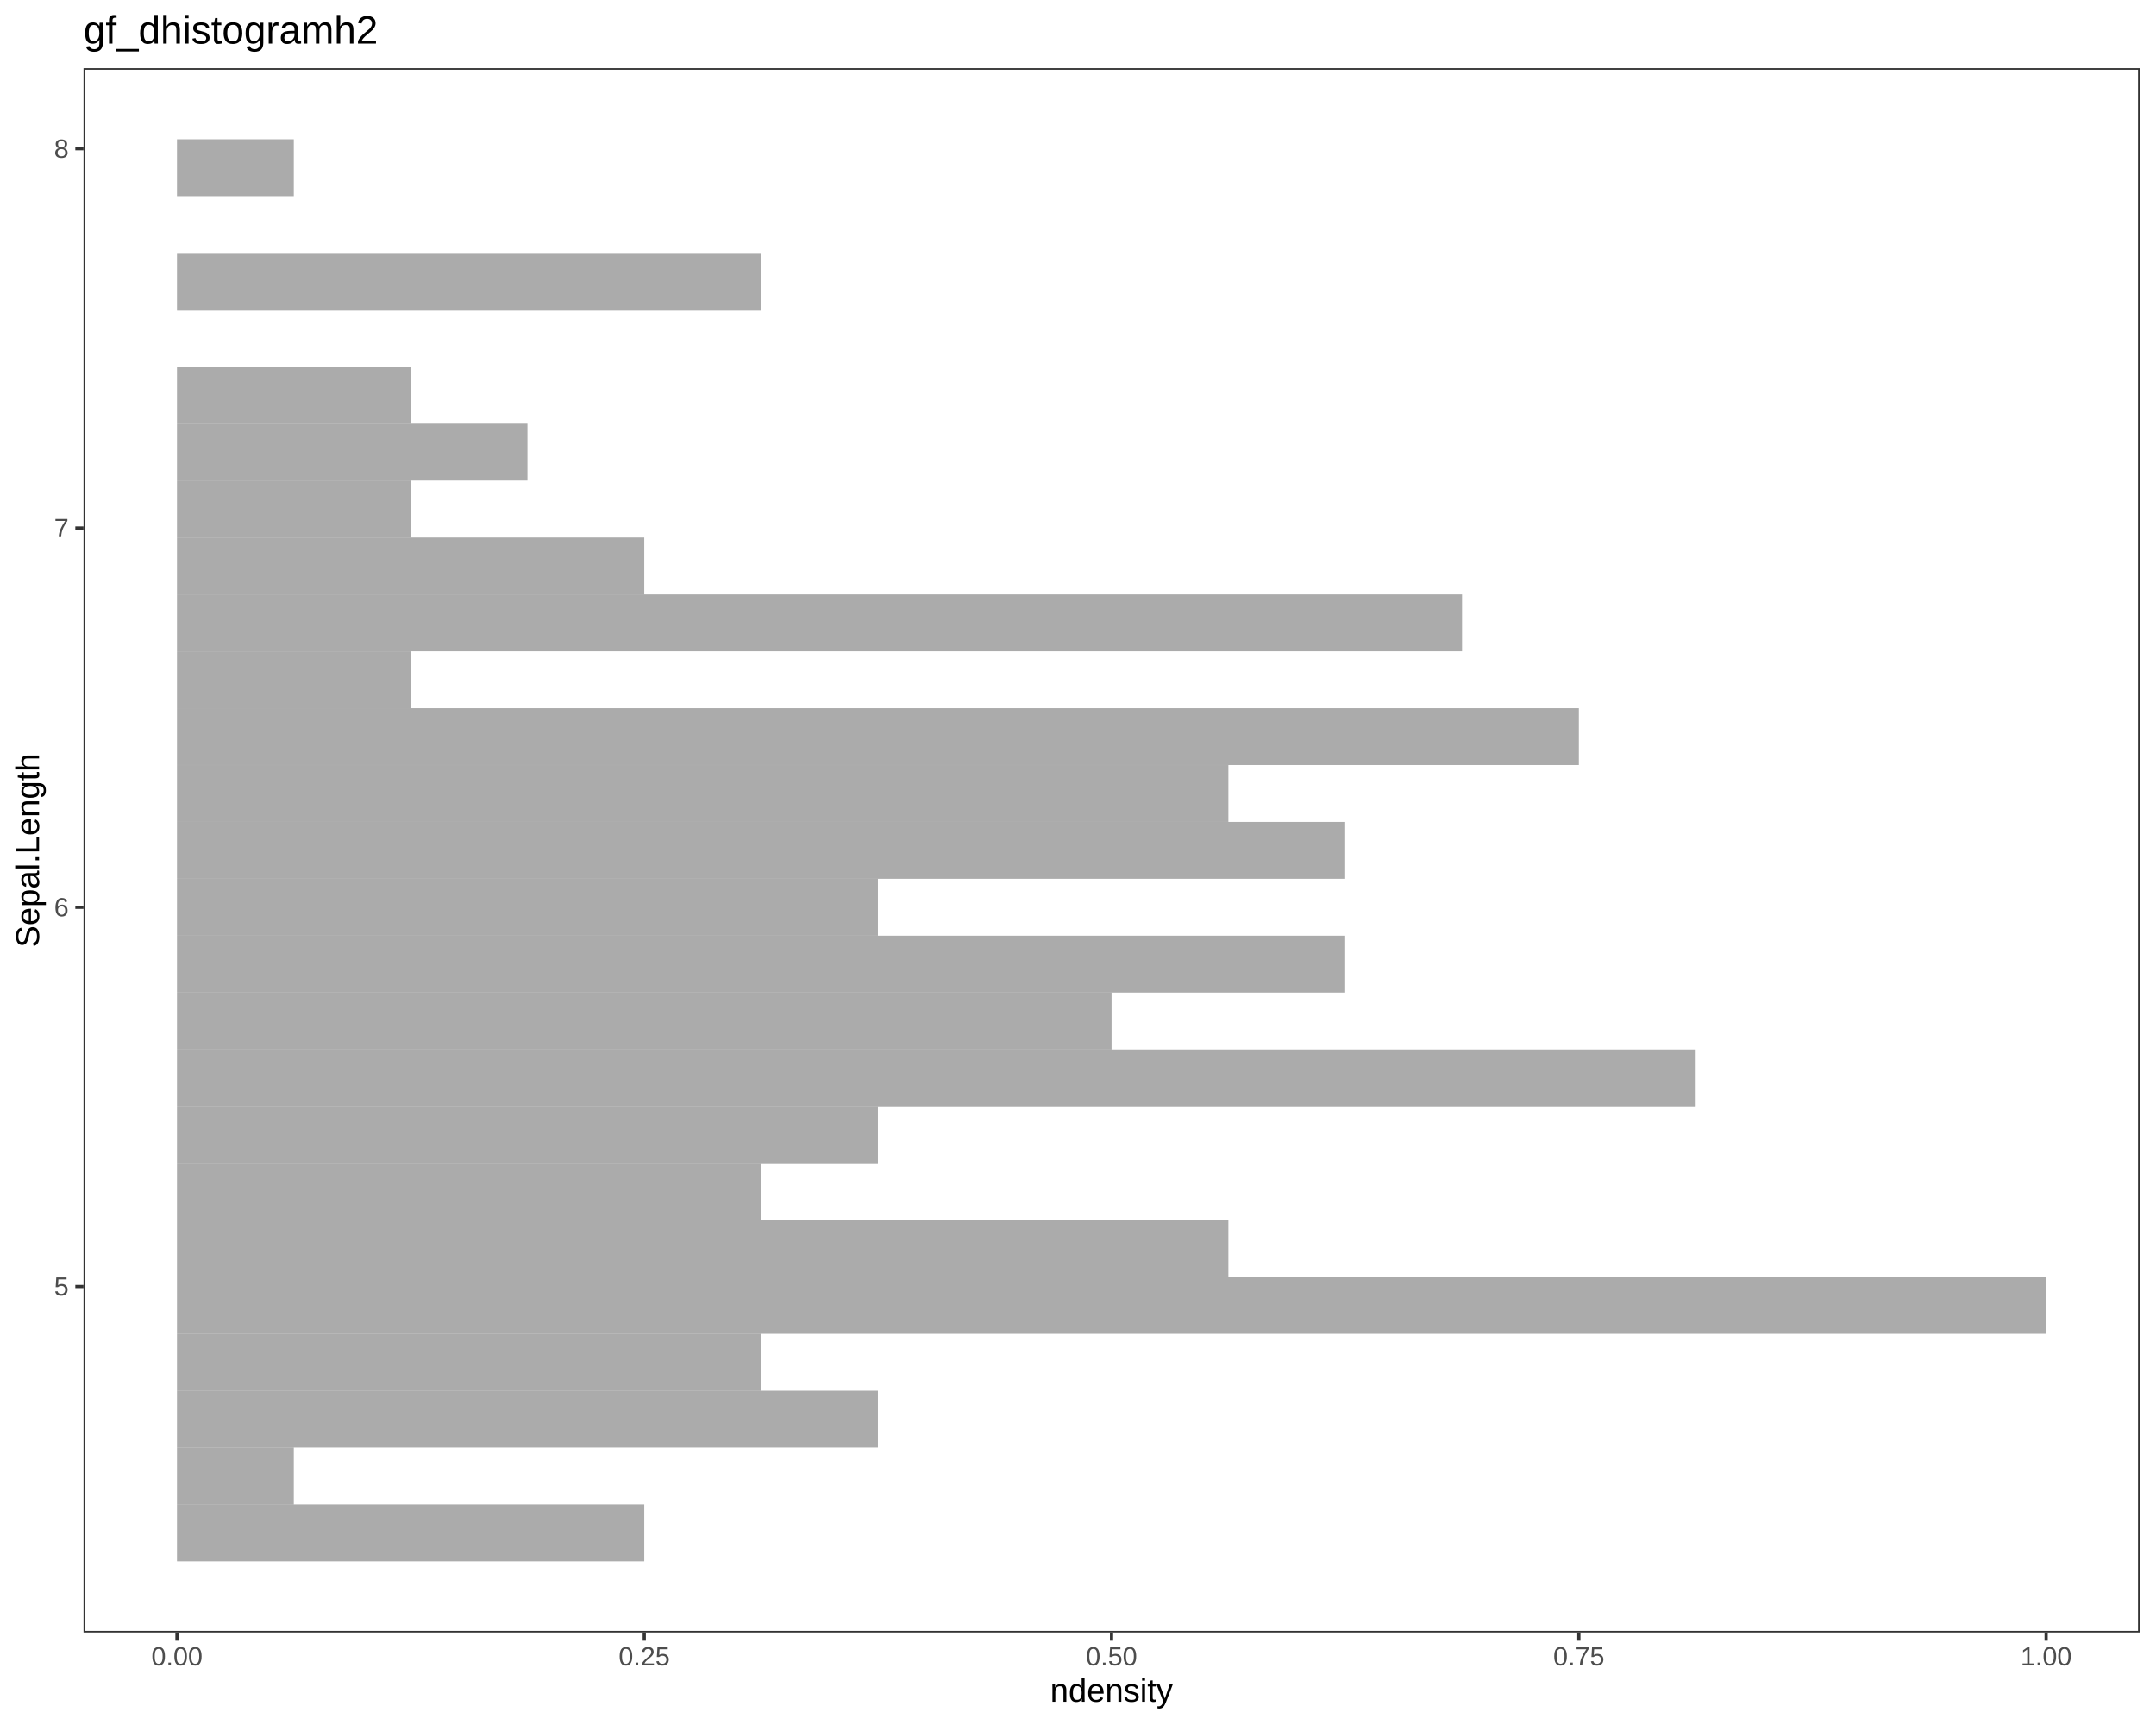
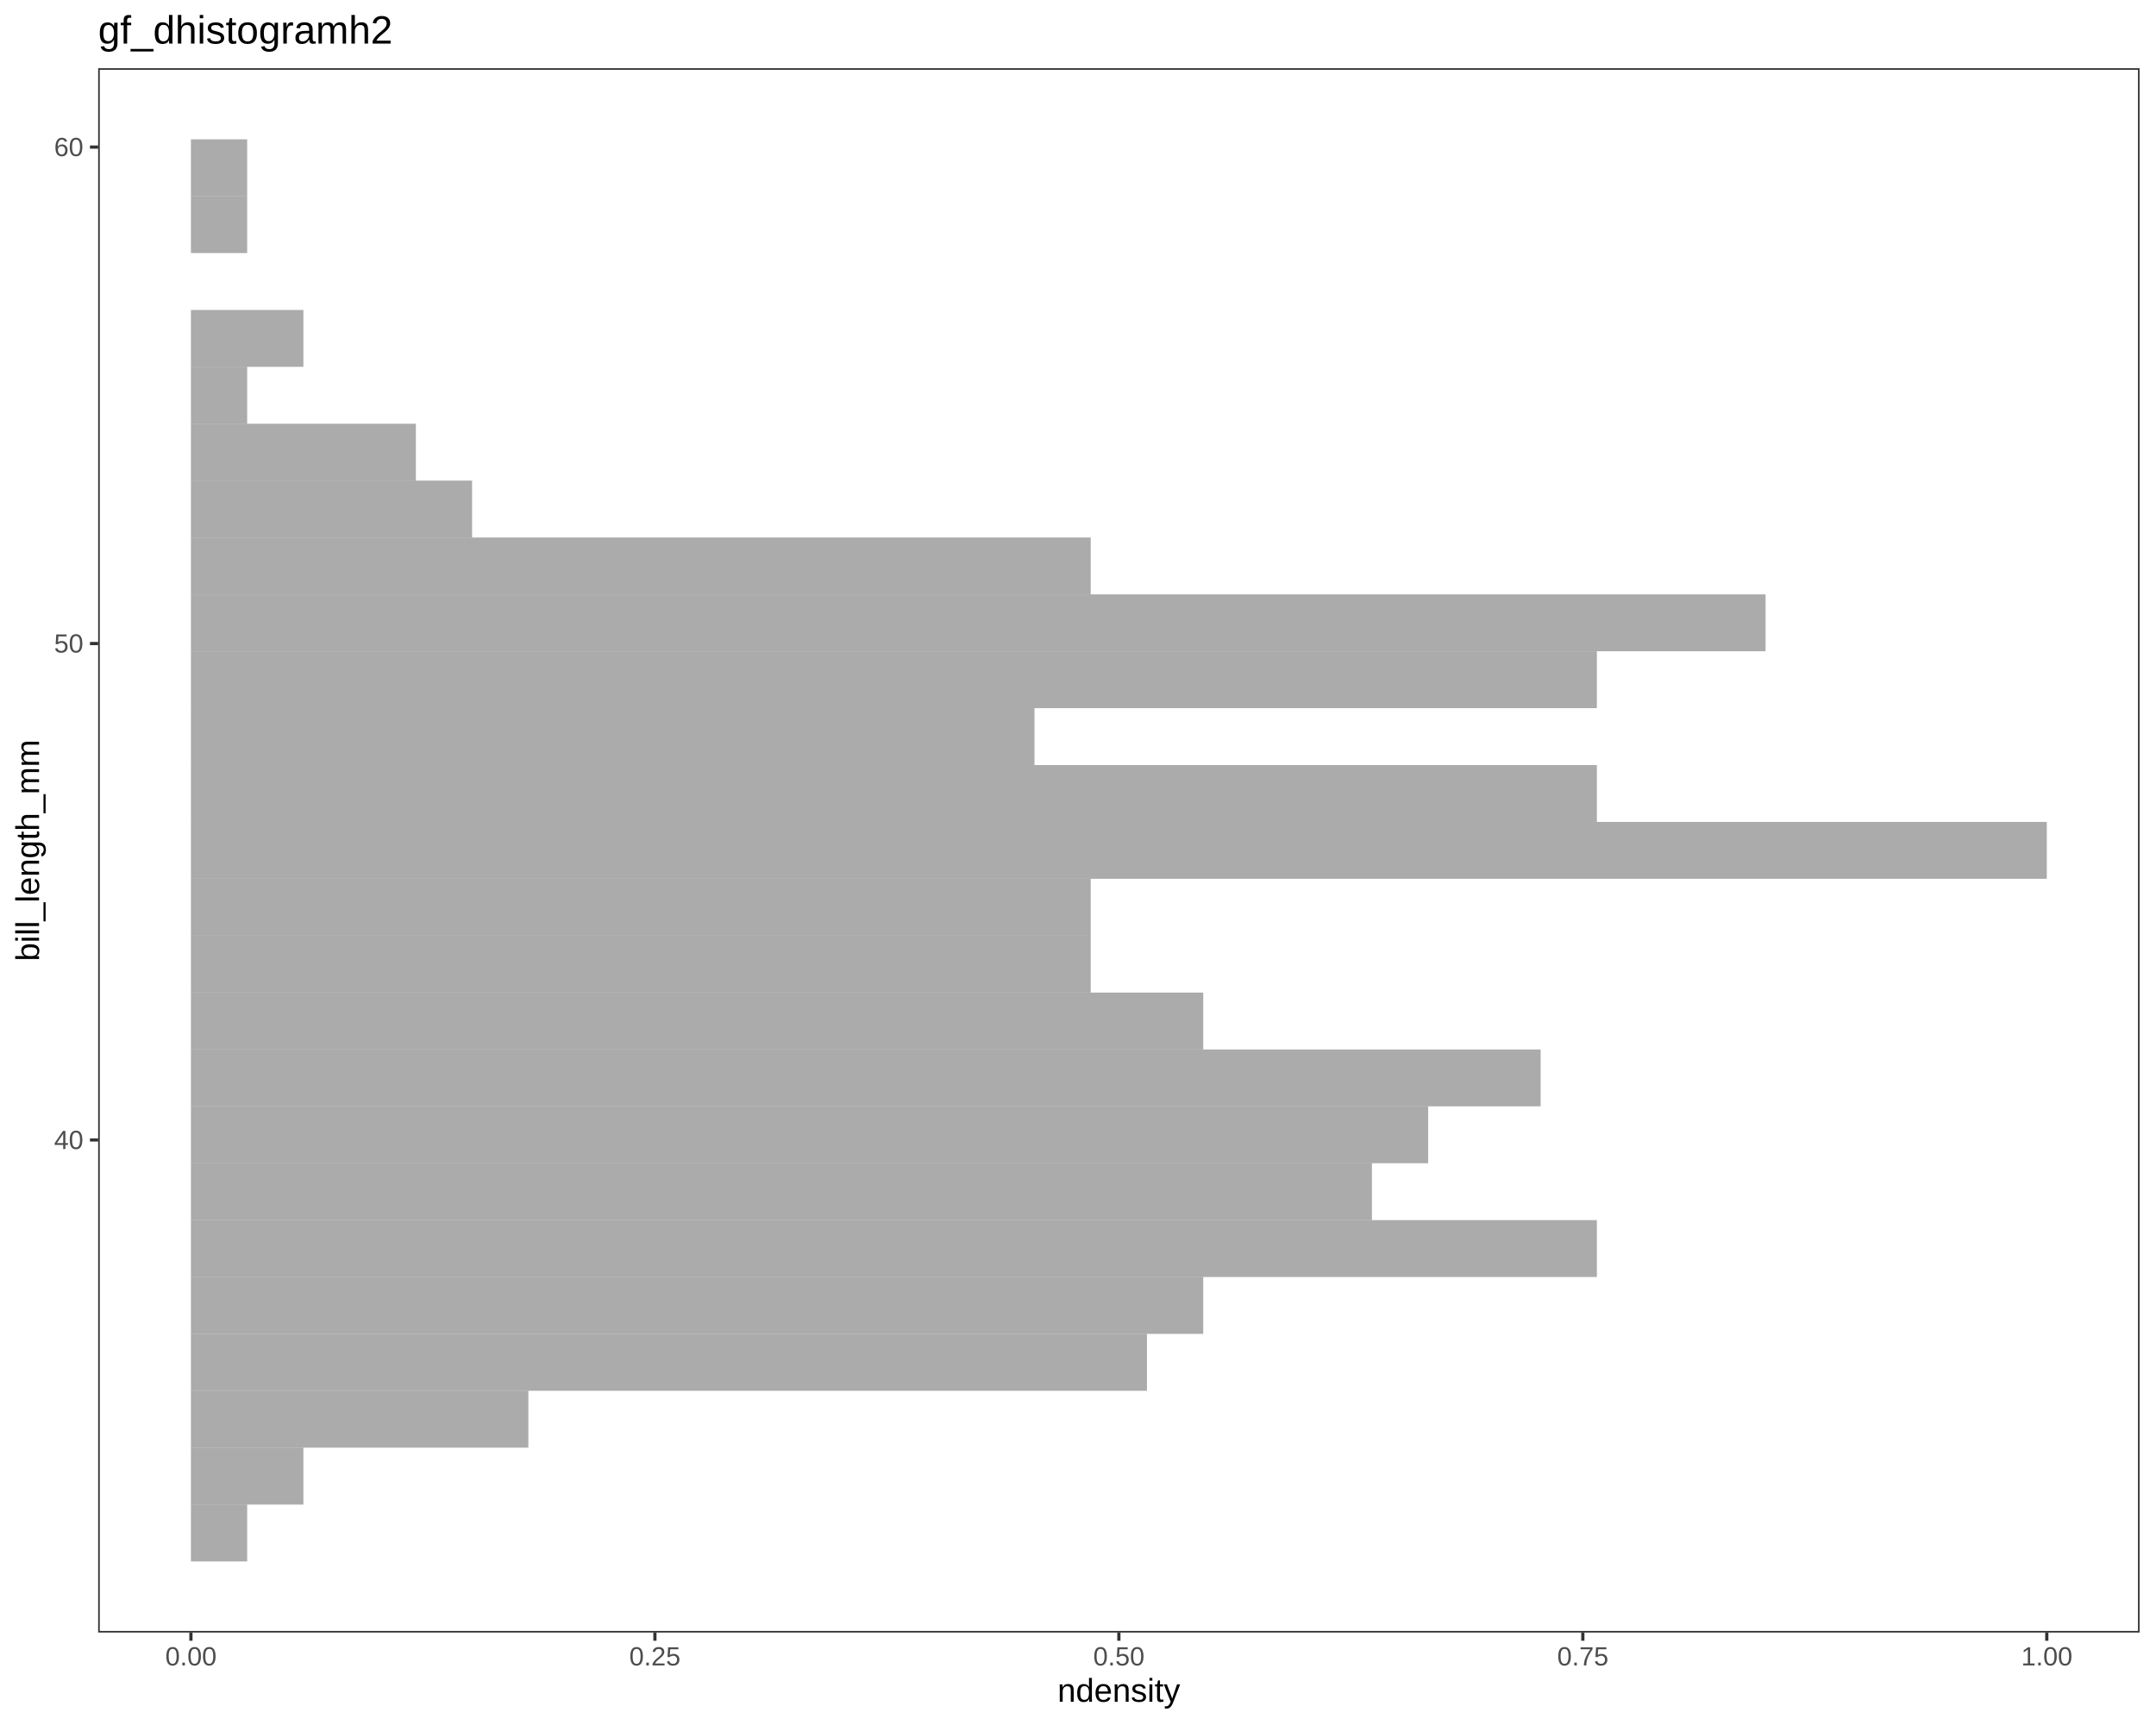
<svg xmlns="http://www.w3.org/2000/svg" viewBox="0 0 720.00 576.00">
  <defs>
    <style type="text/css">
    line, polyline, polygon, path, rect, circle {
      fill: none;
      stroke: #000000;
      stroke-linecap: round;
      stroke-linejoin: round;
      stroke-miterlimit: 10.00;
    }
  </style>
  </defs>
  <rect width="100%" height="100%" style="stroke: none; fill: #FFFFFF;" />
  <rect x="0.00" y="0.00" width="720.00" height="576.00" style="stroke-width: 1.07; stroke: #FFFFFF; fill: #FFFFFF;" />
  <defs>
-     <clipPath id="cpMjcuODl8NzE0LjUyfDU0NS4xM3wyMi43Nw==">
-       <rect x="27.89" y="22.77" width="686.64" height="522.36" />
+     <clipPath id="cpMzIuNzh8NzE0LjUyfDU0NS4xM3wyMi43Nw==">
+       <rect x="32.78" y="22.77" width="681.74" height="522.36" />
    </clipPath>
  </defs>
-   <rect x="27.89" y="22.77" width="686.64" height="522.36" style="stroke-width: 1.07; stroke: none; fill: #FFFFFF;" clip-path="url(#cpMjcuODl8NzE0LjUyfDU0NS4xM3wyMi43Nw==)" />
-   <rect x="59.10" y="502.39" width="156.05" height="18.99" style="stroke-width: 1.07; stroke: none; stroke-linecap: square; stroke-linejoin: miter; fill: #595959; fill-opacity: 0.50;" clip-path="url(#cpMjcuODl8NzE0LjUyfDU0NS4xM3wyMi43Nw==)" />
-   <rect x="59.10" y="483.40" width="39.01" height="18.99" style="stroke-width: 1.07; stroke: none; stroke-linecap: square; stroke-linejoin: miter; fill: #595959; fill-opacity: 0.50;" clip-path="url(#cpMjcuODl8NzE0LjUyfDU0NS4xM3wyMi43Nw==)" />
-   <rect x="59.10" y="464.40" width="234.08" height="18.99" style="stroke-width: 1.07; stroke: none; stroke-linecap: square; stroke-linejoin: miter; fill: #595959; fill-opacity: 0.50;" clip-path="url(#cpMjcuODl8NzE0LjUyfDU0NS4xM3wyMi43Nw==)" />
-   <rect x="59.10" y="445.41" width="195.07" height="18.99" style="stroke-width: 1.07; stroke: none; stroke-linecap: square; stroke-linejoin: miter; fill: #595959; fill-opacity: 0.50;" clip-path="url(#cpMjcuODl8NzE0LjUyfDU0NS4xM3wyMi43Nw==)" />
-   <rect x="59.10" y="426.41" width="624.21" height="18.99" style="stroke-width: 1.07; stroke: none; stroke-linecap: square; stroke-linejoin: miter; fill: #595959; fill-opacity: 0.50;" clip-path="url(#cpMjcuODl8NzE0LjUyfDU0NS4xM3wyMi43Nw==)" />
-   <rect x="59.10" y="407.42" width="351.12" height="18.99" style="stroke-width: 1.07; stroke: none; stroke-linecap: square; stroke-linejoin: miter; fill: #595959; fill-opacity: 0.50;" clip-path="url(#cpMjcuODl8NzE0LjUyfDU0NS4xM3wyMi43Nw==)" />
-   <rect x="59.10" y="388.42" width="195.07" height="18.99" style="stroke-width: 1.07; stroke: none; stroke-linecap: square; stroke-linejoin: miter; fill: #595959; fill-opacity: 0.50;" clip-path="url(#cpMjcuODl8NzE0LjUyfDU0NS4xM3wyMi43Nw==)" />
-   <rect x="59.10" y="369.43" width="234.08" height="18.99" style="stroke-width: 1.07; stroke: none; stroke-linecap: square; stroke-linejoin: miter; fill: #595959; fill-opacity: 0.50;" clip-path="url(#cpMjcuODl8NzE0LjUyfDU0NS4xM3wyMi43Nw==)" />
-   <rect x="59.10" y="350.43" width="507.17" height="18.99" style="stroke-width: 1.07; stroke: none; stroke-linecap: square; stroke-linejoin: miter; fill: #595959; fill-opacity: 0.50;" clip-path="url(#cpMjcuODl8NzE0LjUyfDU0NS4xM3wyMi43Nw==)" />
-   <rect x="59.10" y="331.44" width="312.11" height="18.99" style="stroke-width: 1.07; stroke: none; stroke-linecap: square; stroke-linejoin: miter; fill: #595959; fill-opacity: 0.50;" clip-path="url(#cpMjcuODl8NzE0LjUyfDU0NS4xM3wyMi43Nw==)" />
-   <rect x="59.10" y="312.44" width="390.13" height="18.99" style="stroke-width: 1.07; stroke: none; stroke-linecap: square; stroke-linejoin: miter; fill: #595959; fill-opacity: 0.50;" clip-path="url(#cpMjcuODl8NzE0LjUyfDU0NS4xM3wyMi43Nw==)" />
-   <rect x="59.10" y="293.45" width="234.08" height="18.99" style="stroke-width: 1.07; stroke: none; stroke-linecap: square; stroke-linejoin: miter; fill: #595959; fill-opacity: 0.50;" clip-path="url(#cpMjcuODl8NzE0LjUyfDU0NS4xM3wyMi43Nw==)" />
-   <rect x="59.10" y="274.45" width="390.13" height="18.99" style="stroke-width: 1.07; stroke: none; stroke-linecap: square; stroke-linejoin: miter; fill: #595959; fill-opacity: 0.50;" clip-path="url(#cpMjcuODl8NzE0LjUyfDU0NS4xM3wyMi43Nw==)" />
-   <rect x="59.10" y="255.46" width="351.12" height="18.99" style="stroke-width: 1.07; stroke: none; stroke-linecap: square; stroke-linejoin: miter; fill: #595959; fill-opacity: 0.50;" clip-path="url(#cpMjcuODl8NzE0LjUyfDU0NS4xM3wyMi43Nw==)" />
-   <rect x="59.10" y="236.46" width="468.16" height="18.99" style="stroke-width: 1.07; stroke: none; stroke-linecap: square; stroke-linejoin: miter; fill: #595959; fill-opacity: 0.50;" clip-path="url(#cpMjcuODl8NzE0LjUyfDU0NS4xM3wyMi43Nw==)" />
-   <rect x="59.10" y="217.47" width="78.03" height="18.99" style="stroke-width: 1.07; stroke: none; stroke-linecap: square; stroke-linejoin: miter; fill: #595959; fill-opacity: 0.50;" clip-path="url(#cpMjcuODl8NzE0LjUyfDU0NS4xM3wyMi43Nw==)" />
-   <rect x="59.10" y="198.47" width="429.15" height="18.99" style="stroke-width: 1.07; stroke: none; stroke-linecap: square; stroke-linejoin: miter; fill: #595959; fill-opacity: 0.50;" clip-path="url(#cpMjcuODl8NzE0LjUyfDU0NS4xM3wyMi43Nw==)" />
-   <rect x="59.10" y="179.48" width="156.05" height="18.99" style="stroke-width: 1.07; stroke: none; stroke-linecap: square; stroke-linejoin: miter; fill: #595959; fill-opacity: 0.50;" clip-path="url(#cpMjcuODl8NzE0LjUyfDU0NS4xM3wyMi43Nw==)" />
-   <rect x="59.10" y="160.48" width="78.03" height="18.99" style="stroke-width: 1.07; stroke: none; stroke-linecap: square; stroke-linejoin: miter; fill: #595959; fill-opacity: 0.50;" clip-path="url(#cpMjcuODl8NzE0LjUyfDU0NS4xM3wyMi43Nw==)" />
-   <rect x="59.10" y="141.49" width="117.04" height="18.99" style="stroke-width: 1.07; stroke: none; stroke-linecap: square; stroke-linejoin: miter; fill: #595959; fill-opacity: 0.50;" clip-path="url(#cpMjcuODl8NzE0LjUyfDU0NS4xM3wyMi43Nw==)" />
-   <rect x="59.10" y="122.49" width="78.03" height="18.99" style="stroke-width: 1.07; stroke: none; stroke-linecap: square; stroke-linejoin: miter; fill: #595959; fill-opacity: 0.50;" clip-path="url(#cpMjcuODl8NzE0LjUyfDU0NS4xM3wyMi43Nw==)" />
-   <rect x="59.10" y="103.50" width="0.00" height="18.99" style="stroke-width: 1.07; stroke: none; stroke-linecap: square; stroke-linejoin: miter; fill: #595959; fill-opacity: 0.50;" clip-path="url(#cpMjcuODl8NzE0LjUyfDU0NS4xM3wyMi43Nw==)" />
-   <rect x="59.10" y="84.50" width="195.07" height="18.99" style="stroke-width: 1.07; stroke: none; stroke-linecap: square; stroke-linejoin: miter; fill: #595959; fill-opacity: 0.50;" clip-path="url(#cpMjcuODl8NzE0LjUyfDU0NS4xM3wyMi43Nw==)" />
-   <rect x="59.10" y="65.51" width="0.00" height="18.99" style="stroke-width: 1.07; stroke: none; stroke-linecap: square; stroke-linejoin: miter; fill: #595959; fill-opacity: 0.50;" clip-path="url(#cpMjcuODl8NzE0LjUyfDU0NS4xM3wyMi43Nw==)" />
-   <rect x="59.10" y="46.52" width="39.01" height="18.99" style="stroke-width: 1.07; stroke: none; stroke-linecap: square; stroke-linejoin: miter; fill: #595959; fill-opacity: 0.50;" clip-path="url(#cpMjcuODl8NzE0LjUyfDU0NS4xM3wyMi43Nw==)" />
-   <rect x="27.89" y="22.77" width="686.64" height="522.36" style="stroke-width: 1.07; stroke: #333333;" clip-path="url(#cpMjcuODl8NzE0LjUyfDU0NS4xM3wyMi43Nw==)" />
+   <rect x="32.78" y="22.77" width="681.74" height="522.36" style="stroke-width: 1.07; stroke: none; fill: #FFFFFF;" clip-path="url(#cpMzIuNzh8NzE0LjUyfDU0NS4xM3wyMi43Nw==)" />
+   <rect x="63.76" y="502.39" width="18.78" height="18.99" style="stroke-width: 1.07; stroke: none; stroke-linecap: square; stroke-linejoin: miter; fill: #595959; fill-opacity: 0.50;" clip-path="url(#cpMzIuNzh8NzE0LjUyfDU0NS4xM3wyMi43Nw==)" />
+   <rect x="63.76" y="483.40" width="37.56" height="18.99" style="stroke-width: 1.07; stroke: none; stroke-linecap: square; stroke-linejoin: miter; fill: #595959; fill-opacity: 0.50;" clip-path="url(#cpMzIuNzh8NzE0LjUyfDU0NS4xM3wyMi43Nw==)" />
+   <rect x="63.76" y="464.40" width="112.69" height="18.99" style="stroke-width: 1.07; stroke: none; stroke-linecap: square; stroke-linejoin: miter; fill: #595959; fill-opacity: 0.50;" clip-path="url(#cpMzIuNzh8NzE0LjUyfDU0NS4xM3wyMi43Nw==)" />
+   <rect x="63.76" y="445.41" width="319.27" height="18.99" style="stroke-width: 1.07; stroke: none; stroke-linecap: square; stroke-linejoin: miter; fill: #595959; fill-opacity: 0.50;" clip-path="url(#cpMzIuNzh8NzE0LjUyfDU0NS4xM3wyMi43Nw==)" />
+   <rect x="63.76" y="426.41" width="338.06" height="18.99" style="stroke-width: 1.07; stroke: none; stroke-linecap: square; stroke-linejoin: miter; fill: #595959; fill-opacity: 0.50;" clip-path="url(#cpMzIuNzh8NzE0LjUyfDU0NS4xM3wyMi43Nw==)" />
+   <rect x="63.76" y="407.42" width="469.52" height="18.99" style="stroke-width: 1.07; stroke: none; stroke-linecap: square; stroke-linejoin: miter; fill: #595959; fill-opacity: 0.50;" clip-path="url(#cpMzIuNzh8NzE0LjUyfDU0NS4xM3wyMi43Nw==)" />
+   <rect x="63.76" y="388.42" width="394.40" height="18.99" style="stroke-width: 1.07; stroke: none; stroke-linecap: square; stroke-linejoin: miter; fill: #595959; fill-opacity: 0.50;" clip-path="url(#cpMzIuNzh8NzE0LjUyfDU0NS4xM3wyMi43Nw==)" />
+   <rect x="63.76" y="369.43" width="413.18" height="18.99" style="stroke-width: 1.07; stroke: none; stroke-linecap: square; stroke-linejoin: miter; fill: #595959; fill-opacity: 0.50;" clip-path="url(#cpMzIuNzh8NzE0LjUyfDU0NS4xM3wyMi43Nw==)" />
+   <rect x="63.76" y="350.43" width="450.74" height="18.99" style="stroke-width: 1.07; stroke: none; stroke-linecap: square; stroke-linejoin: miter; fill: #595959; fill-opacity: 0.50;" clip-path="url(#cpMzIuNzh8NzE0LjUyfDU0NS4xM3wyMi43Nw==)" />
+   <rect x="63.76" y="331.44" width="338.06" height="18.99" style="stroke-width: 1.07; stroke: none; stroke-linecap: square; stroke-linejoin: miter; fill: #595959; fill-opacity: 0.50;" clip-path="url(#cpMzIuNzh8NzE0LjUyfDU0NS4xM3wyMi43Nw==)" />
+   <rect x="63.76" y="312.44" width="300.49" height="18.99" style="stroke-width: 1.07; stroke: none; stroke-linecap: square; stroke-linejoin: miter; fill: #595959; fill-opacity: 0.50;" clip-path="url(#cpMzIuNzh8NzE0LjUyfDU0NS4xM3wyMi43Nw==)" />
+   <rect x="63.76" y="293.45" width="300.49" height="18.99" style="stroke-width: 1.07; stroke: none; stroke-linecap: square; stroke-linejoin: miter; fill: #595959; fill-opacity: 0.50;" clip-path="url(#cpMzIuNzh8NzE0LjUyfDU0NS4xM3wyMi43Nw==)" />
+   <rect x="63.76" y="274.45" width="619.77" height="18.99" style="stroke-width: 1.07; stroke: none; stroke-linecap: square; stroke-linejoin: miter; fill: #595959; fill-opacity: 0.50;" clip-path="url(#cpMzIuNzh8NzE0LjUyfDU0NS4xM3wyMi43Nw==)" />
+   <rect x="63.76" y="255.46" width="469.52" height="18.99" style="stroke-width: 1.07; stroke: none; stroke-linecap: square; stroke-linejoin: miter; fill: #595959; fill-opacity: 0.50;" clip-path="url(#cpMzIuNzh8NzE0LjUyfDU0NS4xM3wyMi43Nw==)" />
+   <rect x="63.76" y="236.46" width="281.71" height="18.99" style="stroke-width: 1.07; stroke: none; stroke-linecap: square; stroke-linejoin: miter; fill: #595959; fill-opacity: 0.50;" clip-path="url(#cpMzIuNzh8NzE0LjUyfDU0NS4xM3wyMi43Nw==)" />
+   <rect x="63.76" y="217.47" width="469.52" height="18.99" style="stroke-width: 1.07; stroke: none; stroke-linecap: square; stroke-linejoin: miter; fill: #595959; fill-opacity: 0.50;" clip-path="url(#cpMzIuNzh8NzE0LjUyfDU0NS4xM3wyMi43Nw==)" />
+   <rect x="63.76" y="198.47" width="525.86" height="18.99" style="stroke-width: 1.07; stroke: none; stroke-linecap: square; stroke-linejoin: miter; fill: #595959; fill-opacity: 0.50;" clip-path="url(#cpMzIuNzh8NzE0LjUyfDU0NS4xM3wyMi43Nw==)" />
+   <rect x="63.76" y="179.48" width="300.49" height="18.99" style="stroke-width: 1.07; stroke: none; stroke-linecap: square; stroke-linejoin: miter; fill: #595959; fill-opacity: 0.50;" clip-path="url(#cpMzIuNzh8NzE0LjUyfDU0NS4xM3wyMi43Nw==)" />
+   <rect x="63.76" y="160.48" width="93.90" height="18.99" style="stroke-width: 1.07; stroke: none; stroke-linecap: square; stroke-linejoin: miter; fill: #595959; fill-opacity: 0.50;" clip-path="url(#cpMzIuNzh8NzE0LjUyfDU0NS4xM3wyMi43Nw==)" />
+   <rect x="63.76" y="141.49" width="75.12" height="18.99" style="stroke-width: 1.07; stroke: none; stroke-linecap: square; stroke-linejoin: miter; fill: #595959; fill-opacity: 0.50;" clip-path="url(#cpMzIuNzh8NzE0LjUyfDU0NS4xM3wyMi43Nw==)" />
+   <rect x="63.76" y="122.49" width="18.78" height="18.99" style="stroke-width: 1.07; stroke: none; stroke-linecap: square; stroke-linejoin: miter; fill: #595959; fill-opacity: 0.50;" clip-path="url(#cpMzIuNzh8NzE0LjUyfDU0NS4xM3wyMi43Nw==)" />
+   <rect x="63.76" y="103.50" width="37.56" height="18.99" style="stroke-width: 1.07; stroke: none; stroke-linecap: square; stroke-linejoin: miter; fill: #595959; fill-opacity: 0.50;" clip-path="url(#cpMzIuNzh8NzE0LjUyfDU0NS4xM3wyMi43Nw==)" />
+   <rect x="63.76" y="84.50" width="0.00" height="18.99" style="stroke-width: 1.07; stroke: none; stroke-linecap: square; stroke-linejoin: miter; fill: #595959; fill-opacity: 0.50;" clip-path="url(#cpMzIuNzh8NzE0LjUyfDU0NS4xM3wyMi43Nw==)" />
+   <rect x="63.76" y="65.51" width="18.78" height="18.99" style="stroke-width: 1.07; stroke: none; stroke-linecap: square; stroke-linejoin: miter; fill: #595959; fill-opacity: 0.50;" clip-path="url(#cpMzIuNzh8NzE0LjUyfDU0NS4xM3wyMi43Nw==)" />
+   <rect x="63.76" y="46.52" width="18.78" height="18.99" style="stroke-width: 1.07; stroke: none; stroke-linecap: square; stroke-linejoin: miter; fill: #595959; fill-opacity: 0.50;" clip-path="url(#cpMzIuNzh8NzE0LjUyfDU0NS4xM3wyMi43Nw==)" />
+   <rect x="32.78" y="22.77" width="681.74" height="522.36" style="stroke-width: 1.07; stroke: #333333;" clip-path="url(#cpMzIuNzh8NzE0LjUyfDU0NS4xM3wyMi43Nw==)" />
  <defs>
    <clipPath id="cpMC4wMHw3MjAuMDB8NTc2LjAwfDAuMDA=">
      <rect x="0.00" y="0.00" width="720.00" height="576.00" />
    </clipPath>
  </defs>
  <g clip-path="url(#cpMC4wMHw3MjAuMDB8NTc2LjAwfDAuMDA=)">
-     <text x="18.06" y="432.60" style="font-size: 8.80px; fill: #4D4D4D; font-family: Liberation Sans;" textLength="4.89px" lengthAdjust="spacingAndGlyphs">5</text>
+     <text x="18.06" y="383.68" style="font-size: 8.80px; fill: #4D4D4D; font-family: Liberation Sans;" textLength="9.78px" lengthAdjust="spacingAndGlyphs">40</text>
  </g>
  <g clip-path="url(#cpMC4wMHw3MjAuMDB8NTc2LjAwfDAuMDA=)">
-     <text x="18.06" y="305.97" style="font-size: 8.80px; fill: #4D4D4D; font-family: Liberation Sans;" textLength="4.89px" lengthAdjust="spacingAndGlyphs">6</text>
+     <text x="18.06" y="217.90" style="font-size: 8.80px; fill: #4D4D4D; font-family: Liberation Sans;" textLength="9.78px" lengthAdjust="spacingAndGlyphs">50</text>
  </g>
  <g clip-path="url(#cpMC4wMHw3MjAuMDB8NTc2LjAwfDAuMDA=)">
-     <text x="18.06" y="179.34" style="font-size: 8.80px; fill: #4D4D4D; font-family: Liberation Sans;" textLength="4.89px" lengthAdjust="spacingAndGlyphs">7</text>
+     <text x="18.06" y="52.13" style="font-size: 8.80px; fill: #4D4D4D; font-family: Liberation Sans;" textLength="9.78px" lengthAdjust="spacingAndGlyphs">60</text>
+   </g>
+   <polyline points="30.04,380.65 32.78,380.65 " style="stroke-width: 1.07; stroke: #333333; stroke-linecap: butt;" clip-path="url(#cpMC4wMHw3MjAuMDB8NTc2LjAwfDAuMDA=)" />
+   <polyline points="30.04,214.88 32.78,214.88 " style="stroke-width: 1.07; stroke: #333333; stroke-linecap: butt;" clip-path="url(#cpMC4wMHw3MjAuMDB8NTc2LjAwfDAuMDA=)" />
+   <polyline points="30.04,49.11 32.78,49.11 " style="stroke-width: 1.07; stroke: #333333; stroke-linecap: butt;" clip-path="url(#cpMC4wMHw3MjAuMDB8NTc2LjAwfDAuMDA=)" />
+   <polyline points="63.76,547.87 63.76,545.13 " style="stroke-width: 1.07; stroke: #333333; stroke-linecap: butt;" clip-path="url(#cpMC4wMHw3MjAuMDB8NTc2LjAwfDAuMDA=)" />
+   <polyline points="218.71,547.87 218.71,545.13 " style="stroke-width: 1.07; stroke: #333333; stroke-linecap: butt;" clip-path="url(#cpMC4wMHw3MjAuMDB8NTc2LjAwfDAuMDA=)" />
+   <polyline points="373.65,547.87 373.65,545.13 " style="stroke-width: 1.07; stroke: #333333; stroke-linecap: butt;" clip-path="url(#cpMC4wMHw3MjAuMDB8NTc2LjAwfDAuMDA=)" />
+   <polyline points="528.59,547.87 528.59,545.13 " style="stroke-width: 1.07; stroke: #333333; stroke-linecap: butt;" clip-path="url(#cpMC4wMHw3MjAuMDB8NTc2LjAwfDAuMDA=)" />
+   <polyline points="683.53,547.87 683.53,545.13 " style="stroke-width: 1.07; stroke: #333333; stroke-linecap: butt;" clip-path="url(#cpMC4wMHw3MjAuMDB8NTc2LjAwfDAuMDA=)" />
+   <g clip-path="url(#cpMC4wMHw3MjAuMDB8NTc2LjAwfDAuMDA=)">
+     <text x="55.21" y="556.11" style="font-size: 8.80px; fill: #4D4D4D; font-family: Liberation Sans;" textLength="17.11px" lengthAdjust="spacingAndGlyphs">0.00</text>
  </g>
  <g clip-path="url(#cpMC4wMHw3MjAuMDB8NTc2LjAwfDAuMDA=)">
-     <text x="18.06" y="52.70" style="font-size: 8.80px; fill: #4D4D4D; font-family: Liberation Sans;" textLength="4.89px" lengthAdjust="spacingAndGlyphs">8</text>
-   </g>
-   <polyline points="25.15,429.58 27.89,429.58 " style="stroke-width: 1.07; stroke: #333333; stroke-linecap: butt;" clip-path="url(#cpMC4wMHw3MjAuMDB8NTc2LjAwfDAuMDA=)" />
-   <polyline points="25.15,302.95 27.89,302.95 " style="stroke-width: 1.07; stroke: #333333; stroke-linecap: butt;" clip-path="url(#cpMC4wMHw3MjAuMDB8NTc2LjAwfDAuMDA=)" />
-   <polyline points="25.15,176.31 27.89,176.31 " style="stroke-width: 1.07; stroke: #333333; stroke-linecap: butt;" clip-path="url(#cpMC4wMHw3MjAuMDB8NTc2LjAwfDAuMDA=)" />
-   <polyline points="25.15,49.68 27.89,49.68 " style="stroke-width: 1.07; stroke: #333333; stroke-linecap: butt;" clip-path="url(#cpMC4wMHw3MjAuMDB8NTc2LjAwfDAuMDA=)" />
-   <polyline points="59.10,547.87 59.10,545.13 " style="stroke-width: 1.07; stroke: #333333; stroke-linecap: butt;" clip-path="url(#cpMC4wMHw3MjAuMDB8NTc2LjAwfDAuMDA=)" />
-   <polyline points="215.15,547.87 215.15,545.13 " style="stroke-width: 1.07; stroke: #333333; stroke-linecap: butt;" clip-path="url(#cpMC4wMHw3MjAuMDB8NTc2LjAwfDAuMDA=)" />
-   <polyline points="371.20,547.87 371.20,545.13 " style="stroke-width: 1.07; stroke: #333333; stroke-linecap: butt;" clip-path="url(#cpMC4wMHw3MjAuMDB8NTc2LjAwfDAuMDA=)" />
-   <polyline points="527.26,547.87 527.26,545.13 " style="stroke-width: 1.07; stroke: #333333; stroke-linecap: butt;" clip-path="url(#cpMC4wMHw3MjAuMDB8NTc2LjAwfDAuMDA=)" />
-   <polyline points="683.31,547.87 683.31,545.13 " style="stroke-width: 1.07; stroke: #333333; stroke-linecap: butt;" clip-path="url(#cpMC4wMHw3MjAuMDB8NTc2LjAwfDAuMDA=)" />
-   <g clip-path="url(#cpMC4wMHw3MjAuMDB8NTc2LjAwfDAuMDA=)">
-     <text x="50.54" y="556.11" style="font-size: 8.80px; fill: #4D4D4D; font-family: Liberation Sans;" textLength="17.11px" lengthAdjust="spacingAndGlyphs">0.00</text>
+     <text x="210.15" y="556.11" style="font-size: 8.80px; fill: #4D4D4D; font-family: Liberation Sans;" textLength="17.11px" lengthAdjust="spacingAndGlyphs">0.25</text>
  </g>
  <g clip-path="url(#cpMC4wMHw3MjAuMDB8NTc2LjAwfDAuMDA=)">
-     <text x="206.59" y="556.11" style="font-size: 8.80px; fill: #4D4D4D; font-family: Liberation Sans;" textLength="17.11px" lengthAdjust="spacingAndGlyphs">0.25</text>
+     <text x="365.09" y="556.11" style="font-size: 8.80px; fill: #4D4D4D; font-family: Liberation Sans;" textLength="17.11px" lengthAdjust="spacingAndGlyphs">0.50</text>
  </g>
  <g clip-path="url(#cpMC4wMHw3MjAuMDB8NTc2LjAwfDAuMDA=)">
-     <text x="362.65" y="556.11" style="font-size: 8.80px; fill: #4D4D4D; font-family: Liberation Sans;" textLength="17.11px" lengthAdjust="spacingAndGlyphs">0.50</text>
+     <text x="520.04" y="556.11" style="font-size: 8.80px; fill: #4D4D4D; font-family: Liberation Sans;" textLength="17.11px" lengthAdjust="spacingAndGlyphs">0.75</text>
  </g>
  <g clip-path="url(#cpMC4wMHw3MjAuMDB8NTc2LjAwfDAuMDA=)">
-     <text x="518.70" y="556.11" style="font-size: 8.80px; fill: #4D4D4D; font-family: Liberation Sans;" textLength="17.11px" lengthAdjust="spacingAndGlyphs">0.75</text>
+     <text x="674.98" y="556.11" style="font-size: 8.80px; fill: #4D4D4D; font-family: Liberation Sans;" textLength="17.11px" lengthAdjust="spacingAndGlyphs">1.00</text>
  </g>
  <g clip-path="url(#cpMC4wMHw3MjAuMDB8NTc2LjAwfDAuMDA=)">
-     <text x="674.76" y="556.11" style="font-size: 8.80px; fill: #4D4D4D; font-family: Liberation Sans;" textLength="17.11px" lengthAdjust="spacingAndGlyphs">1.00</text>
+     <text x="353.15" y="568.24" style="font-size: 11.00px; font-family: Liberation Sans;" textLength="41.00px" lengthAdjust="spacingAndGlyphs">ndensity</text>
  </g>
  <g clip-path="url(#cpMC4wMHw3MjAuMDB8NTc2LjAwfDAuMDA=)">
-     <text x="350.70" y="568.24" style="font-size: 11.00px; font-family: Liberation Sans;" textLength="41.00px" lengthAdjust="spacingAndGlyphs">ndensity</text>
+     <text transform="translate(13.04,320.95) rotate(-90)" style="font-size: 11.00px; font-family: Liberation Sans;" textLength="74.00px" lengthAdjust="spacingAndGlyphs">bill_length_mm</text>
  </g>
  <g clip-path="url(#cpMC4wMHw3MjAuMDB8NTc2LjAwfDAuMDA=)">
-     <text transform="translate(13.04,316.40) rotate(-90)" style="font-size: 11.00px; font-family: Liberation Sans;" textLength="64.91px" lengthAdjust="spacingAndGlyphs">Sepal.Length</text>
-   </g>
-   <g clip-path="url(#cpMC4wMHw3MjAuMDB8NTc2LjAwfDAuMDA=)">
-     <text x="27.89" y="14.56" style="font-size: 13.20px; font-family: Liberation Sans;" textLength="98.17px" lengthAdjust="spacingAndGlyphs">gf_dhistogramh2</text>
+     <text x="32.78" y="14.56" style="font-size: 13.20px; font-family: Liberation Sans;" textLength="98.17px" lengthAdjust="spacingAndGlyphs">gf_dhistogramh2</text>
  </g>
</svg>
